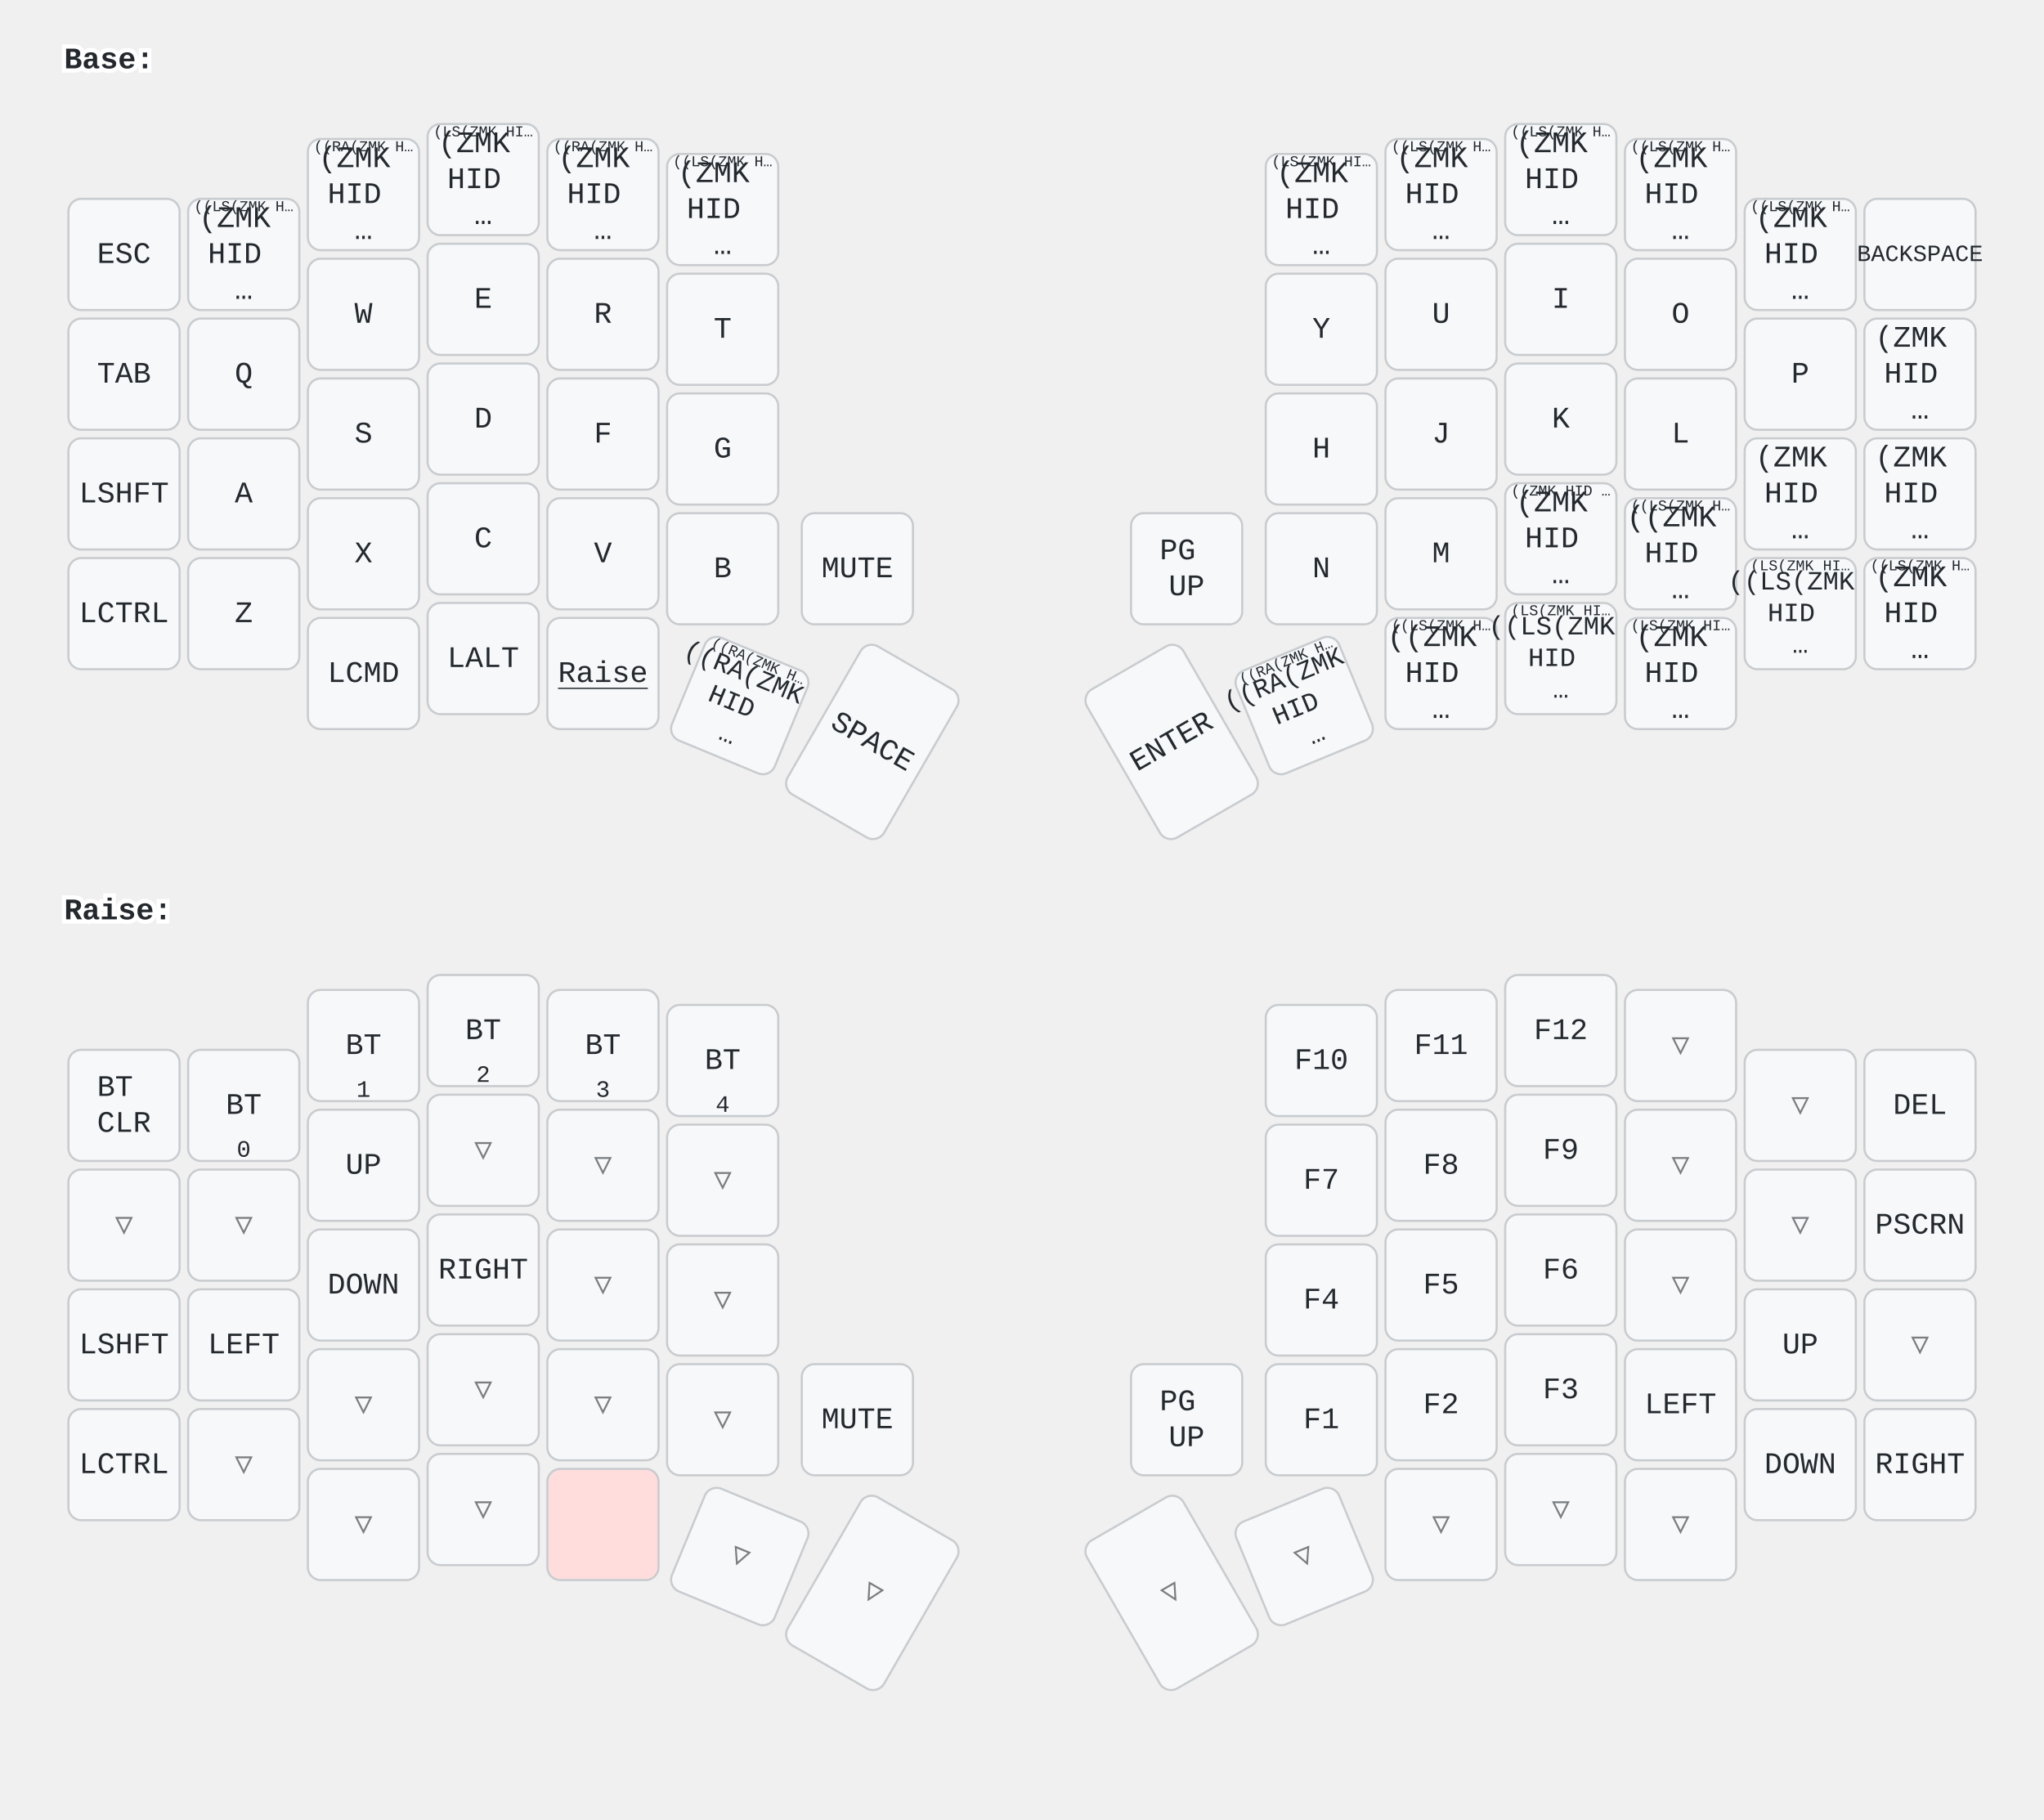
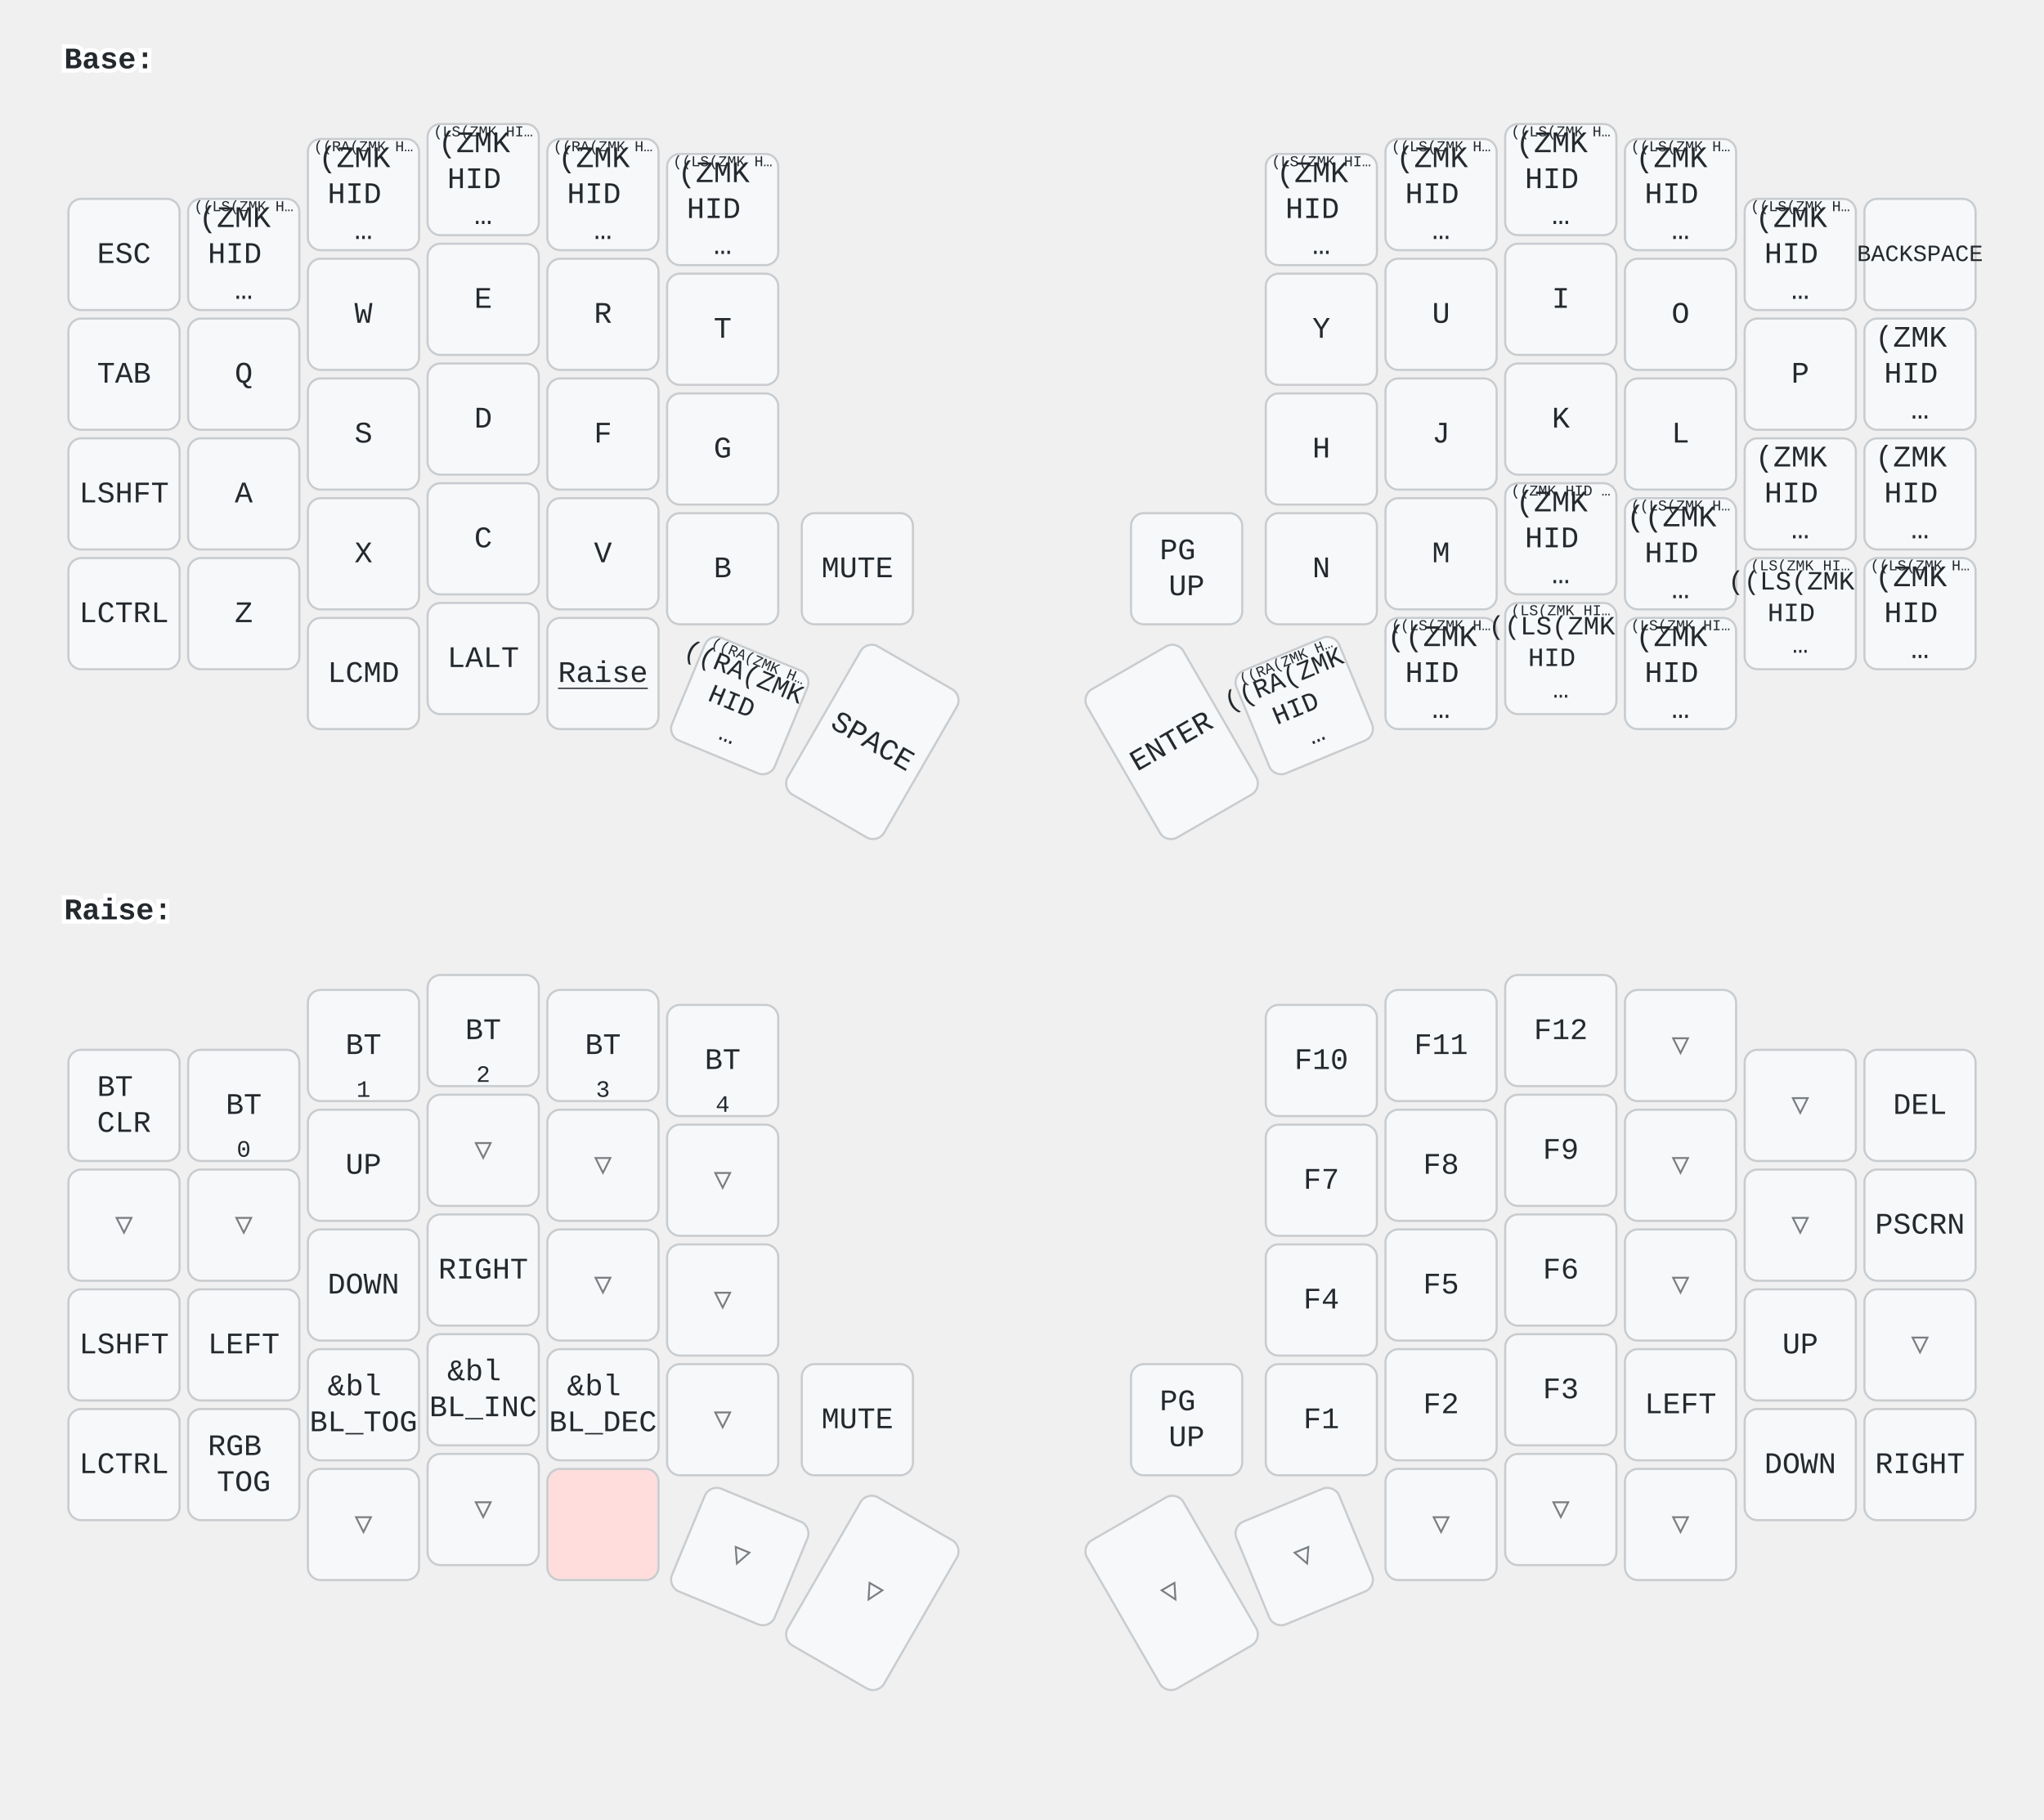
<svg xmlns="http://www.w3.org/2000/svg" width="956" height="851" viewBox="0 0 956 851" class="keymap">
  <style>/* inherit to force styles through use tags */
svg path {
    fill: inherit;
}

/* font and background color specifications */
svg.keymap {
    font-family: SFMono-Regular,Consolas,Liberation Mono,Menlo,monospace;
    font-size: 14px;
    font-kerning: normal;
    text-rendering: optimizeLegibility;
    fill: #24292e;
}

/* default key styling */
rect.key {
    fill: #f6f8fa;
}

rect.key, rect.combo {
    stroke: #c9cccf;
    stroke-width: 1;
}

/* default key side styling, only used is draw_key_sides is set */
rect.side {
    filter: brightness(90%);
}

/* color accent for combo boxes */
rect.combo, rect.combo-separate {
    fill: #cdf;
}

/* color accent for held keys */
rect.held, rect.combo.held {
    fill: #fdd;
}

/* color accent for ghost (optional) keys */
rect.ghost, rect.combo.ghost {
    stroke-dasharray: 4, 4;
    stroke-width: 2;
}

text {
    text-anchor: middle;
    dominant-baseline: middle;
}

/* styling for layer labels */
text.label {
    font-weight: bold;
    text-anchor: start;
    stroke: white;
    stroke-width: 4;
    paint-order: stroke;
}

/* styling for optional footer */
text.footer {
    text-anchor: end;
    dominant-baseline: auto;
    stroke: white;
    stroke-width: 4;
    paint-order: stroke;
}

/* styling for combo tap, and key non-tap label text */
text.combo, text.hold, text.shifted, text.left, text.right {
    font-size: 11px;
}

text.hold {
    text-anchor: middle;
    dominant-baseline: auto;
}

text.shifted {
    text-anchor: middle;
    dominant-baseline: hanging;
}

text.left {
    text-anchor: start;
}

text.right {
    text-anchor: end;
}

text.layer-activator {
    text-decoration: underline;
}

/* styling for hold/shifted label text in combo box */
text.combo.hold, text.combo.shifted, text.combo.left, text.combo.right {
    font-size: 8px;
}

/* lighter symbol for transparent keys */
text.trans {
    fill: #7b7e81;
}

/* styling for combo dendrons */
path.combo {
    stroke-width: 1;
    stroke: gray;
    fill: none;
}

/* Start Tabler Icons Cleanup */
/* cannot use height/width with glyphs */
.icon-tabler &gt; path {
    fill: inherit;
    stroke: inherit;
    stroke-width: 2;
}
/* hide tabler's default box */
.icon-tabler &gt; path[stroke="none"][fill="none"] {
    visibility: hidden;
}
/* End Tabler Icons Cleanup */
</style>
  <g transform="translate(30, 0)" class="layer-Base">
    <text x="0" y="28" class="label" id="Base">Base:</text>
    <g transform="translate(0, 56)">
      <g transform="translate(28, 63)" class="key keypos-0">
        <rect rx="6" ry="6" x="-26" y="-26" width="52" height="52" class="key" />
        <text x="0" y="0" class="key tap">ESC</text>
      </g>
      <g transform="translate(84, 63)" class="key keypos-1">
        <rect rx="6" ry="6" x="-26" y="-26" width="52" height="52" class="key" />
        <text x="0" y="0" class="key tap">
          <tspan x="0" dy="-1.2em">(ZMK</tspan>
          <tspan x="0" dy="1.2em">HID</tspan>
          <tspan x="0" dy="1.2em">…</tspan>
        </text>
        <text x="0" y="-24" class="key shifted">
          <tspan style="font-size: 64%">((LS(ZMK H…</tspan>
        </text>
      </g>
      <g transform="translate(140, 35)" class="key keypos-2">
        <rect rx="6" ry="6" x="-26" y="-26" width="52" height="52" class="key" />
        <text x="0" y="0" class="key tap">
          <tspan x="0" dy="-1.2em">(ZMK</tspan>
          <tspan x="0" dy="1.2em">HID</tspan>
          <tspan x="0" dy="1.2em">…</tspan>
        </text>
        <text x="0" y="-24" class="key shifted">
          <tspan style="font-size: 64%">((RA(ZMK H…</tspan>
        </text>
      </g>
      <g transform="translate(196, 28)" class="key keypos-3">
        <rect rx="6" ry="6" x="-26" y="-26" width="52" height="52" class="key" />
        <text x="0" y="0" class="key tap">
          <tspan x="0" dy="-1.2em">(ZMK</tspan>
          <tspan x="0" dy="1.2em">HID</tspan>
          <tspan x="0" dy="1.2em">…</tspan>
        </text>
        <text x="0" y="-24" class="key shifted">
          <tspan style="font-size: 64%">(LS(ZMK HI…</tspan>
        </text>
      </g>
      <g transform="translate(252, 35)" class="key keypos-4">
        <rect rx="6" ry="6" x="-26" y="-26" width="52" height="52" class="key" />
        <text x="0" y="0" class="key tap">
          <tspan x="0" dy="-1.2em">(ZMK</tspan>
          <tspan x="0" dy="1.2em">HID</tspan>
          <tspan x="0" dy="1.2em">…</tspan>
        </text>
        <text x="0" y="-24" class="key shifted">
          <tspan style="font-size: 64%">((RA(ZMK H…</tspan>
        </text>
      </g>
      <g transform="translate(308, 42)" class="key keypos-5">
        <rect rx="6" ry="6" x="-26" y="-26" width="52" height="52" class="key" />
        <text x="0" y="0" class="key tap">
          <tspan x="0" dy="-1.2em">(ZMK</tspan>
          <tspan x="0" dy="1.2em">HID</tspan>
          <tspan x="0" dy="1.2em">…</tspan>
        </text>
        <text x="0" y="-24" class="key shifted">
          <tspan style="font-size: 64%">((LS(ZMK H…</tspan>
        </text>
      </g>
      <g transform="translate(588, 42)" class="key keypos-6">
        <rect rx="6" ry="6" x="-26" y="-26" width="52" height="52" class="key" />
        <text x="0" y="0" class="key tap">
          <tspan x="0" dy="-1.2em">(ZMK</tspan>
          <tspan x="0" dy="1.2em">HID</tspan>
          <tspan x="0" dy="1.2em">…</tspan>
        </text>
        <text x="0" y="-24" class="key shifted">
          <tspan style="font-size: 64%">(LS(ZMK HI…</tspan>
        </text>
      </g>
      <g transform="translate(644, 35)" class="key keypos-7">
        <rect rx="6" ry="6" x="-26" y="-26" width="52" height="52" class="key" />
        <text x="0" y="0" class="key tap">
          <tspan x="0" dy="-1.2em">(ZMK</tspan>
          <tspan x="0" dy="1.2em">HID</tspan>
          <tspan x="0" dy="1.2em">…</tspan>
        </text>
        <text x="0" y="-24" class="key shifted">
          <tspan style="font-size: 64%">((LS(ZMK H…</tspan>
        </text>
      </g>
      <g transform="translate(700, 28)" class="key keypos-8">
        <rect rx="6" ry="6" x="-26" y="-26" width="52" height="52" class="key" />
        <text x="0" y="0" class="key tap">
          <tspan x="0" dy="-1.2em">(ZMK</tspan>
          <tspan x="0" dy="1.2em">HID</tspan>
          <tspan x="0" dy="1.2em">…</tspan>
        </text>
        <text x="0" y="-24" class="key shifted">
          <tspan style="font-size: 64%">((LS(ZMK H…</tspan>
        </text>
      </g>
      <g transform="translate(756, 35)" class="key keypos-9">
        <rect rx="6" ry="6" x="-26" y="-26" width="52" height="52" class="key" />
        <text x="0" y="0" class="key tap">
          <tspan x="0" dy="-1.2em">(ZMK</tspan>
          <tspan x="0" dy="1.2em">HID</tspan>
          <tspan x="0" dy="1.2em">…</tspan>
        </text>
        <text x="0" y="-24" class="key shifted">
          <tspan style="font-size: 64%">((LS(ZMK H…</tspan>
        </text>
      </g>
      <g transform="translate(812, 63)" class="key keypos-10">
        <rect rx="6" ry="6" x="-26" y="-26" width="52" height="52" class="key" />
        <text x="0" y="0" class="key tap">
          <tspan x="0" dy="-1.2em">(ZMK</tspan>
          <tspan x="0" dy="1.2em">HID</tspan>
          <tspan x="0" dy="1.2em">…</tspan>
        </text>
        <text x="0" y="-24" class="key shifted">
          <tspan style="font-size: 64%">((LS(ZMK H…</tspan>
        </text>
      </g>
      <g transform="translate(868, 63)" class="key keypos-11">
        <rect rx="6" ry="6" x="-26" y="-26" width="52" height="52" class="key" />
        <text x="0" y="0" class="key tap">
          <tspan style="font-size: 78%">BACKSPACE</tspan>
        </text>
      </g>
      <g transform="translate(28, 119)" class="key keypos-12">
        <rect rx="6" ry="6" x="-26" y="-26" width="52" height="52" class="key" />
        <text x="0" y="0" class="key tap">TAB</text>
      </g>
      <g transform="translate(84, 119)" class="key keypos-13">
        <rect rx="6" ry="6" x="-26" y="-26" width="52" height="52" class="key" />
        <text x="0" y="0" class="key tap">Q</text>
      </g>
      <g transform="translate(140, 91)" class="key keypos-14">
        <rect rx="6" ry="6" x="-26" y="-26" width="52" height="52" class="key" />
        <text x="0" y="0" class="key tap">W</text>
      </g>
      <g transform="translate(196, 84)" class="key keypos-15">
        <rect rx="6" ry="6" x="-26" y="-26" width="52" height="52" class="key" />
        <text x="0" y="0" class="key tap">E</text>
      </g>
      <g transform="translate(252, 91)" class="key keypos-16">
        <rect rx="6" ry="6" x="-26" y="-26" width="52" height="52" class="key" />
        <text x="0" y="0" class="key tap">R</text>
      </g>
      <g transform="translate(308, 98)" class="key keypos-17">
        <rect rx="6" ry="6" x="-26" y="-26" width="52" height="52" class="key" />
        <text x="0" y="0" class="key tap">T</text>
      </g>
      <g transform="translate(588, 98)" class="key keypos-18">
        <rect rx="6" ry="6" x="-26" y="-26" width="52" height="52" class="key" />
        <text x="0" y="0" class="key tap">Y</text>
      </g>
      <g transform="translate(644, 91)" class="key keypos-19">
        <rect rx="6" ry="6" x="-26" y="-26" width="52" height="52" class="key" />
        <text x="0" y="0" class="key tap">U</text>
      </g>
      <g transform="translate(700, 84)" class="key keypos-20">
        <rect rx="6" ry="6" x="-26" y="-26" width="52" height="52" class="key" />
        <text x="0" y="0" class="key tap">I</text>
      </g>
      <g transform="translate(756, 91)" class="key keypos-21">
        <rect rx="6" ry="6" x="-26" y="-26" width="52" height="52" class="key" />
        <text x="0" y="0" class="key tap">O</text>
      </g>
      <g transform="translate(812, 119)" class="key keypos-22">
        <rect rx="6" ry="6" x="-26" y="-26" width="52" height="52" class="key" />
        <text x="0" y="0" class="key tap">P</text>
      </g>
      <g transform="translate(868, 119)" class="key keypos-23">
        <rect rx="6" ry="6" x="-26" y="-26" width="52" height="52" class="key" />
        <text x="0" y="0" class="key tap">
          <tspan x="0" dy="-1.2em">(ZMK</tspan>
          <tspan x="0" dy="1.2em">HID</tspan>
          <tspan x="0" dy="1.2em">…</tspan>
        </text>
      </g>
      <g transform="translate(28, 175)" class="key keypos-24">
        <rect rx="6" ry="6" x="-26" y="-26" width="52" height="52" class="key" />
        <text x="0" y="0" class="key tap">LSHFT</text>
      </g>
      <g transform="translate(84, 175)" class="key keypos-25">
        <rect rx="6" ry="6" x="-26" y="-26" width="52" height="52" class="key" />
        <text x="0" y="0" class="key tap">A</text>
      </g>
      <g transform="translate(140, 147)" class="key keypos-26">
        <rect rx="6" ry="6" x="-26" y="-26" width="52" height="52" class="key" />
        <text x="0" y="0" class="key tap">S</text>
      </g>
      <g transform="translate(196, 140)" class="key keypos-27">
        <rect rx="6" ry="6" x="-26" y="-26" width="52" height="52" class="key" />
        <text x="0" y="0" class="key tap">D</text>
      </g>
      <g transform="translate(252, 147)" class="key keypos-28">
        <rect rx="6" ry="6" x="-26" y="-26" width="52" height="52" class="key" />
        <text x="0" y="0" class="key tap">F</text>
      </g>
      <g transform="translate(308, 154)" class="key keypos-29">
        <rect rx="6" ry="6" x="-26" y="-26" width="52" height="52" class="key" />
        <text x="0" y="0" class="key tap">G</text>
      </g>
      <g transform="translate(588, 154)" class="key keypos-30">
        <rect rx="6" ry="6" x="-26" y="-26" width="52" height="52" class="key" />
        <text x="0" y="0" class="key tap">H</text>
      </g>
      <g transform="translate(644, 147)" class="key keypos-31">
        <rect rx="6" ry="6" x="-26" y="-26" width="52" height="52" class="key" />
        <text x="0" y="0" class="key tap">J</text>
      </g>
      <g transform="translate(700, 140)" class="key keypos-32">
        <rect rx="6" ry="6" x="-26" y="-26" width="52" height="52" class="key" />
        <text x="0" y="0" class="key tap">K</text>
      </g>
      <g transform="translate(756, 147)" class="key keypos-33">
        <rect rx="6" ry="6" x="-26" y="-26" width="52" height="52" class="key" />
        <text x="0" y="0" class="key tap">L</text>
      </g>
      <g transform="translate(812, 175)" class="key keypos-34">
        <rect rx="6" ry="6" x="-26" y="-26" width="52" height="52" class="key" />
        <text x="0" y="0" class="key tap">
          <tspan x="0" dy="-1.2em">(ZMK</tspan>
          <tspan x="0" dy="1.2em">HID</tspan>
          <tspan x="0" dy="1.2em">…</tspan>
        </text>
      </g>
      <g transform="translate(868, 175)" class="key keypos-35">
        <rect rx="6" ry="6" x="-26" y="-26" width="52" height="52" class="key" />
        <text x="0" y="0" class="key tap">
          <tspan x="0" dy="-1.2em">(ZMK</tspan>
          <tspan x="0" dy="1.2em">HID</tspan>
          <tspan x="0" dy="1.2em">…</tspan>
        </text>
      </g>
      <g transform="translate(28, 231)" class="key keypos-36">
        <rect rx="6" ry="6" x="-26" y="-26" width="52" height="52" class="key" />
        <text x="0" y="0" class="key tap">LCTRL</text>
      </g>
      <g transform="translate(84, 231)" class="key keypos-37">
        <rect rx="6" ry="6" x="-26" y="-26" width="52" height="52" class="key" />
        <text x="0" y="0" class="key tap">Z</text>
      </g>
      <g transform="translate(140, 203)" class="key keypos-38">
        <rect rx="6" ry="6" x="-26" y="-26" width="52" height="52" class="key" />
        <text x="0" y="0" class="key tap">X</text>
      </g>
      <g transform="translate(196, 196)" class="key keypos-39">
        <rect rx="6" ry="6" x="-26" y="-26" width="52" height="52" class="key" />
        <text x="0" y="0" class="key tap">C</text>
      </g>
      <g transform="translate(252, 203)" class="key keypos-40">
        <rect rx="6" ry="6" x="-26" y="-26" width="52" height="52" class="key" />
        <text x="0" y="0" class="key tap">V</text>
      </g>
      <g transform="translate(308, 210)" class="key keypos-41">
        <rect rx="6" ry="6" x="-26" y="-26" width="52" height="52" class="key" />
        <text x="0" y="0" class="key tap">B</text>
      </g>
      <g transform="translate(371, 210)" class="key keypos-42">
        <rect rx="6" ry="6" x="-26" y="-26" width="52" height="52" class="key" />
        <text x="0" y="0" class="key tap">MUTE</text>
      </g>
      <g transform="translate(525, 210)" class="key keypos-43">
        <rect rx="6" ry="6" x="-26" y="-26" width="52" height="52" class="key" />
        <text x="0" y="0" class="key tap">
          <tspan x="0" dy="-0.6em">PG</tspan>
          <tspan x="0" dy="1.2em">UP</tspan>
        </text>
      </g>
      <g transform="translate(588, 210)" class="key keypos-44">
        <rect rx="6" ry="6" x="-26" y="-26" width="52" height="52" class="key" />
        <text x="0" y="0" class="key tap">N</text>
      </g>
      <g transform="translate(644, 203)" class="key keypos-45">
        <rect rx="6" ry="6" x="-26" y="-26" width="52" height="52" class="key" />
        <text x="0" y="0" class="key tap">M</text>
      </g>
      <g transform="translate(700, 196)" class="key keypos-46">
        <rect rx="6" ry="6" x="-26" y="-26" width="52" height="52" class="key" />
        <text x="0" y="0" class="key tap">
          <tspan x="0" dy="-1.2em">(ZMK</tspan>
          <tspan x="0" dy="1.2em">HID</tspan>
          <tspan x="0" dy="1.2em">…</tspan>
        </text>
        <text x="0" y="-24" class="key shifted">
          <tspan style="font-size: 64%">((ZMK HID …</tspan>
        </text>
      </g>
      <g transform="translate(756, 203)" class="key keypos-47">
        <rect rx="6" ry="6" x="-26" y="-26" width="52" height="52" class="key" />
        <text x="0" y="0" class="key tap">
          <tspan x="0" dy="-1.2em">((ZMK</tspan>
          <tspan x="0" dy="1.2em">HID</tspan>
          <tspan x="0" dy="1.2em">…</tspan>
        </text>
        <text x="0" y="-24" class="key shifted">
          <tspan style="font-size: 64%">((LS(ZMK H…</tspan>
        </text>
      </g>
      <g transform="translate(812, 231)" class="key keypos-48">
        <rect rx="6" ry="6" x="-26" y="-26" width="52" height="52" class="key" />
        <text x="0" y="0" class="key tap">
          <tspan x="0" dy="-1.2em" style="font-size: 88%">((LS(ZMK</tspan>
          <tspan x="0" dy="1.2em" style="font-size: 88%">HID</tspan>
          <tspan x="0" dy="1.2em" style="font-size: 88%">…</tspan>
        </text>
        <text x="0" y="-24" class="key shifted">
          <tspan style="font-size: 64%">(LS(ZMK HI…</tspan>
        </text>
      </g>
      <g transform="translate(868, 231)" class="key keypos-49">
        <rect rx="6" ry="6" x="-26" y="-26" width="52" height="52" class="key" />
        <text x="0" y="0" class="key tap">
          <tspan x="0" dy="-1.2em">(ZMK</tspan>
          <tspan x="0" dy="1.2em">HID</tspan>
          <tspan x="0" dy="1.2em">…</tspan>
        </text>
        <text x="0" y="-24" class="key shifted">
          <tspan style="font-size: 64%">((LS(ZMK H…</tspan>
        </text>
      </g>
      <g transform="translate(140, 259)" class="key keypos-50">
        <rect rx="6" ry="6" x="-26" y="-26" width="52" height="52" class="key" />
        <text x="0" y="0" class="key tap">LCMD</text>
      </g>
      <g transform="translate(196, 252)" class="key keypos-51">
        <rect rx="6" ry="6" x="-26" y="-26" width="52" height="52" class="key" />
        <text x="0" y="0" class="key tap">LALT</text>
      </g>
      <g transform="translate(252, 259)" class="key keypos-52">
        <rect rx="6" ry="6" x="-26" y="-26" width="52" height="52" class="key" />
        <a href="#Raise">
          <text x="0" y="0" class="key tap layer-activator">Raise</text>
        </a>
      </g>
      <g transform="translate(316, 274) rotate(22.5)" class="key keypos-53">
        <rect rx="6" ry="6" x="-26" y="-26" width="52" height="52" class="key" />
        <text x="0" y="0" class="key tap">
          <tspan x="0" dy="-1.2em" style="font-size: 88%">((RA(ZMK</tspan>
          <tspan x="0" dy="1.2em" style="font-size: 88%">HID</tspan>
          <tspan x="0" dy="1.2em" style="font-size: 88%">…</tspan>
        </text>
        <text x="0" y="-24" class="key shifted">
          <tspan style="font-size: 64%">((RA(ZMK H…</tspan>
        </text>
      </g>
      <g transform="translate(378, 291) rotate(30.0)" class="key keypos-54">
        <rect rx="6" ry="6" x="-26" y="-40" width="52" height="80" class="key" />
        <text x="0" y="0" class="key tap">SPACE</text>
      </g>
      <g transform="translate(518, 291) rotate(-30.0)" class="key keypos-55">
        <rect rx="6" ry="6" x="-26" y="-40" width="52" height="80" class="key" />
        <text x="0" y="0" class="key tap">ENTER</text>
      </g>
      <g transform="translate(580, 274) rotate(-22.5)" class="key keypos-56">
        <rect rx="6" ry="6" x="-26" y="-26" width="52" height="52" class="key" />
        <text x="0" y="0" class="key tap">
          <tspan x="0" dy="-1.2em" style="font-size: 88%">((RA(ZMK</tspan>
          <tspan x="0" dy="1.2em" style="font-size: 88%">HID</tspan>
          <tspan x="0" dy="1.2em" style="font-size: 88%">…</tspan>
        </text>
        <text x="0" y="-24" class="key shifted">
          <tspan style="font-size: 64%">((RA(ZMK H…</tspan>
        </text>
      </g>
      <g transform="translate(644, 259)" class="key keypos-57">
        <rect rx="6" ry="6" x="-26" y="-26" width="52" height="52" class="key" />
        <text x="0" y="0" class="key tap">
          <tspan x="0" dy="-1.2em">((ZMK</tspan>
          <tspan x="0" dy="1.2em">HID</tspan>
          <tspan x="0" dy="1.2em">…</tspan>
        </text>
        <text x="0" y="-24" class="key shifted">
          <tspan style="font-size: 64%">((LS(ZMK H…</tspan>
        </text>
      </g>
      <g transform="translate(700, 252)" class="key keypos-58">
        <rect rx="6" ry="6" x="-26" y="-26" width="52" height="52" class="key" />
        <text x="0" y="0" class="key tap">
          <tspan x="0" dy="-1.2em" style="font-size: 88%">((LS(ZMK</tspan>
          <tspan x="0" dy="1.2em" style="font-size: 88%">HID</tspan>
          <tspan x="0" dy="1.2em" style="font-size: 88%">…</tspan>
        </text>
        <text x="0" y="-24" class="key shifted">
          <tspan style="font-size: 64%">(LS(ZMK HI…</tspan>
        </text>
      </g>
      <g transform="translate(756, 259)" class="key keypos-59">
        <rect rx="6" ry="6" x="-26" y="-26" width="52" height="52" class="key" />
        <text x="0" y="0" class="key tap">
          <tspan x="0" dy="-1.2em">(ZMK</tspan>
          <tspan x="0" dy="1.2em">HID</tspan>
          <tspan x="0" dy="1.2em">…</tspan>
        </text>
        <text x="0" y="-24" class="key shifted">
          <tspan style="font-size: 64%">(LS(ZMK HI…</tspan>
        </text>
      </g>
    </g>
  </g>
  <g transform="translate(30, 398)" class="layer-Raise">
    <text x="0" y="28" class="label" id="Raise">Raise:</text>
    <g transform="translate(0, 56)">
      <g transform="translate(28, 63)" class="key keypos-0">
        <rect rx="6" ry="6" x="-26" y="-26" width="52" height="52" class="key" />
        <text x="0" y="0" class="key tap">
          <tspan x="0" dy="-0.6em">BT</tspan>
          <tspan x="0" dy="1.2em">CLR</tspan>
        </text>
      </g>
      <g transform="translate(84, 63)" class="key keypos-1">
        <rect rx="6" ry="6" x="-26" y="-26" width="52" height="52" class="key" />
        <text x="0" y="0" class="key tap">BT</text>
        <text x="0" y="24" class="key hold">0</text>
      </g>
      <g transform="translate(140, 35)" class="key keypos-2">
        <rect rx="6" ry="6" x="-26" y="-26" width="52" height="52" class="key" />
        <text x="0" y="0" class="key tap">BT</text>
        <text x="0" y="24" class="key hold">1</text>
      </g>
      <g transform="translate(196, 28)" class="key keypos-3">
        <rect rx="6" ry="6" x="-26" y="-26" width="52" height="52" class="key" />
        <text x="0" y="0" class="key tap">BT</text>
        <text x="0" y="24" class="key hold">2</text>
      </g>
      <g transform="translate(252, 35)" class="key keypos-4">
        <rect rx="6" ry="6" x="-26" y="-26" width="52" height="52" class="key" />
        <text x="0" y="0" class="key tap">BT</text>
        <text x="0" y="24" class="key hold">3</text>
      </g>
      <g transform="translate(308, 42)" class="key keypos-5">
        <rect rx="6" ry="6" x="-26" y="-26" width="52" height="52" class="key" />
        <text x="0" y="0" class="key tap">BT</text>
        <text x="0" y="24" class="key hold">4</text>
      </g>
      <g transform="translate(588, 42)" class="key keypos-6">
        <rect rx="6" ry="6" x="-26" y="-26" width="52" height="52" class="key" />
        <text x="0" y="0" class="key tap">F10</text>
      </g>
      <g transform="translate(644, 35)" class="key keypos-7">
        <rect rx="6" ry="6" x="-26" y="-26" width="52" height="52" class="key" />
        <text x="0" y="0" class="key tap">F11</text>
      </g>
      <g transform="translate(700, 28)" class="key keypos-8">
        <rect rx="6" ry="6" x="-26" y="-26" width="52" height="52" class="key" />
        <text x="0" y="0" class="key tap">F12</text>
      </g>
      <g transform="translate(756, 35)" class="key trans keypos-9">
        <rect rx="6" ry="6" x="-26" y="-26" width="52" height="52" class="key trans" />
        <text x="0" y="0" class="key trans tap">▽</text>
      </g>
      <g transform="translate(812, 63)" class="key trans keypos-10">
        <rect rx="6" ry="6" x="-26" y="-26" width="52" height="52" class="key trans" />
        <text x="0" y="0" class="key trans tap">▽</text>
      </g>
      <g transform="translate(868, 63)" class="key keypos-11">
        <rect rx="6" ry="6" x="-26" y="-26" width="52" height="52" class="key" />
        <text x="0" y="0" class="key tap">DEL</text>
      </g>
      <g transform="translate(28, 119)" class="key trans keypos-12">
        <rect rx="6" ry="6" x="-26" y="-26" width="52" height="52" class="key trans" />
        <text x="0" y="0" class="key trans tap">▽</text>
      </g>
      <g transform="translate(84, 119)" class="key trans keypos-13">
        <rect rx="6" ry="6" x="-26" y="-26" width="52" height="52" class="key trans" />
        <text x="0" y="0" class="key trans tap">▽</text>
      </g>
      <g transform="translate(140, 91)" class="key keypos-14">
        <rect rx="6" ry="6" x="-26" y="-26" width="52" height="52" class="key" />
        <text x="0" y="0" class="key tap">UP</text>
      </g>
      <g transform="translate(196, 84)" class="key trans keypos-15">
        <rect rx="6" ry="6" x="-26" y="-26" width="52" height="52" class="key trans" />
        <text x="0" y="0" class="key trans tap">▽</text>
      </g>
      <g transform="translate(252, 91)" class="key trans keypos-16">
        <rect rx="6" ry="6" x="-26" y="-26" width="52" height="52" class="key trans" />
        <text x="0" y="0" class="key trans tap">▽</text>
      </g>
      <g transform="translate(308, 98)" class="key trans keypos-17">
        <rect rx="6" ry="6" x="-26" y="-26" width="52" height="52" class="key trans" />
        <text x="0" y="0" class="key trans tap">▽</text>
      </g>
      <g transform="translate(588, 98)" class="key keypos-18">
        <rect rx="6" ry="6" x="-26" y="-26" width="52" height="52" class="key" />
        <text x="0" y="0" class="key tap">F7</text>
      </g>
      <g transform="translate(644, 91)" class="key keypos-19">
        <rect rx="6" ry="6" x="-26" y="-26" width="52" height="52" class="key" />
        <text x="0" y="0" class="key tap">F8</text>
      </g>
      <g transform="translate(700, 84)" class="key keypos-20">
        <rect rx="6" ry="6" x="-26" y="-26" width="52" height="52" class="key" />
        <text x="0" y="0" class="key tap">F9</text>
      </g>
      <g transform="translate(756, 91)" class="key trans keypos-21">
        <rect rx="6" ry="6" x="-26" y="-26" width="52" height="52" class="key trans" />
        <text x="0" y="0" class="key trans tap">▽</text>
      </g>
      <g transform="translate(812, 119)" class="key trans keypos-22">
        <rect rx="6" ry="6" x="-26" y="-26" width="52" height="52" class="key trans" />
        <text x="0" y="0" class="key trans tap">▽</text>
      </g>
      <g transform="translate(868, 119)" class="key keypos-23">
        <rect rx="6" ry="6" x="-26" y="-26" width="52" height="52" class="key" />
        <text x="0" y="0" class="key tap">PSCRN</text>
      </g>
      <g transform="translate(28, 175)" class="key keypos-24">
        <rect rx="6" ry="6" x="-26" y="-26" width="52" height="52" class="key" />
        <text x="0" y="0" class="key tap">LSHFT</text>
      </g>
      <g transform="translate(84, 175)" class="key keypos-25">
        <rect rx="6" ry="6" x="-26" y="-26" width="52" height="52" class="key" />
        <text x="0" y="0" class="key tap">LEFT</text>
      </g>
      <g transform="translate(140, 147)" class="key keypos-26">
        <rect rx="6" ry="6" x="-26" y="-26" width="52" height="52" class="key" />
        <text x="0" y="0" class="key tap">DOWN</text>
      </g>
      <g transform="translate(196, 140)" class="key keypos-27">
        <rect rx="6" ry="6" x="-26" y="-26" width="52" height="52" class="key" />
        <text x="0" y="0" class="key tap">RIGHT</text>
      </g>
      <g transform="translate(252, 147)" class="key trans keypos-28">
        <rect rx="6" ry="6" x="-26" y="-26" width="52" height="52" class="key trans" />
        <text x="0" y="0" class="key trans tap">▽</text>
      </g>
      <g transform="translate(308, 154)" class="key trans keypos-29">
        <rect rx="6" ry="6" x="-26" y="-26" width="52" height="52" class="key trans" />
        <text x="0" y="0" class="key trans tap">▽</text>
      </g>
      <g transform="translate(588, 154)" class="key keypos-30">
        <rect rx="6" ry="6" x="-26" y="-26" width="52" height="52" class="key" />
        <text x="0" y="0" class="key tap">F4</text>
      </g>
      <g transform="translate(644, 147)" class="key keypos-31">
        <rect rx="6" ry="6" x="-26" y="-26" width="52" height="52" class="key" />
        <text x="0" y="0" class="key tap">F5</text>
      </g>
      <g transform="translate(700, 140)" class="key keypos-32">
        <rect rx="6" ry="6" x="-26" y="-26" width="52" height="52" class="key" />
        <text x="0" y="0" class="key tap">F6</text>
      </g>
      <g transform="translate(756, 147)" class="key trans keypos-33">
        <rect rx="6" ry="6" x="-26" y="-26" width="52" height="52" class="key trans" />
        <text x="0" y="0" class="key trans tap">▽</text>
      </g>
      <g transform="translate(812, 175)" class="key keypos-34">
        <rect rx="6" ry="6" x="-26" y="-26" width="52" height="52" class="key" />
        <text x="0" y="0" class="key tap">UP</text>
      </g>
      <g transform="translate(868, 175)" class="key trans keypos-35">
        <rect rx="6" ry="6" x="-26" y="-26" width="52" height="52" class="key trans" />
        <text x="0" y="0" class="key trans tap">▽</text>
      </g>
      <g transform="translate(28, 231)" class="key keypos-36">
        <rect rx="6" ry="6" x="-26" y="-26" width="52" height="52" class="key" />
        <text x="0" y="0" class="key tap">LCTRL</text>
      </g>
-       <g transform="translate(84, 231)" class="key trans keypos-37">
-         <rect rx="6" ry="6" x="-26" y="-26" width="52" height="52" class="key trans" />
-         <text x="0" y="0" class="key trans tap">▽</text>
-       </g>
-       <g transform="translate(140, 203)" class="key trans keypos-38">
-         <rect rx="6" ry="6" x="-26" y="-26" width="52" height="52" class="key trans" />
-         <text x="0" y="0" class="key trans tap">▽</text>
-       </g>
-       <g transform="translate(196, 196)" class="key trans keypos-39">
-         <rect rx="6" ry="6" x="-26" y="-26" width="52" height="52" class="key trans" />
-         <text x="0" y="0" class="key trans tap">▽</text>
-       </g>
-       <g transform="translate(252, 203)" class="key trans keypos-40">
-         <rect rx="6" ry="6" x="-26" y="-26" width="52" height="52" class="key trans" />
-         <text x="0" y="0" class="key trans tap">▽</text>
+       <g transform="translate(84, 231)" class="key keypos-37">
+         <rect rx="6" ry="6" x="-26" y="-26" width="52" height="52" class="key" />
+         <text x="0" y="0" class="key tap">
+           <tspan x="0" dy="-0.6em">RGB</tspan>
+           <tspan x="0" dy="1.2em">TOG</tspan>
+         </text>
+       </g>
+       <g transform="translate(140, 203)" class="key keypos-38">
+         <rect rx="6" ry="6" x="-26" y="-26" width="52" height="52" class="key" />
+         <text x="0" y="0" class="key tap">
+           <tspan x="0" dy="-0.6em">&amp;bl</tspan>
+           <tspan x="0" dy="1.2em">BL_TOG</tspan>
+         </text>
+       </g>
+       <g transform="translate(196, 196)" class="key keypos-39">
+         <rect rx="6" ry="6" x="-26" y="-26" width="52" height="52" class="key" />
+         <text x="0" y="0" class="key tap">
+           <tspan x="0" dy="-0.6em">&amp;bl</tspan>
+           <tspan x="0" dy="1.2em">BL_INC</tspan>
+         </text>
+       </g>
+       <g transform="translate(252, 203)" class="key keypos-40">
+         <rect rx="6" ry="6" x="-26" y="-26" width="52" height="52" class="key" />
+         <text x="0" y="0" class="key tap">
+           <tspan x="0" dy="-0.6em">&amp;bl</tspan>
+           <tspan x="0" dy="1.2em">BL_DEC</tspan>
+         </text>
      </g>
      <g transform="translate(308, 210)" class="key trans keypos-41">
        <rect rx="6" ry="6" x="-26" y="-26" width="52" height="52" class="key trans" />
        <text x="0" y="0" class="key trans tap">▽</text>
      </g>
      <g transform="translate(371, 210)" class="key keypos-42">
        <rect rx="6" ry="6" x="-26" y="-26" width="52" height="52" class="key" />
        <text x="0" y="0" class="key tap">MUTE</text>
      </g>
      <g transform="translate(525, 210)" class="key keypos-43">
        <rect rx="6" ry="6" x="-26" y="-26" width="52" height="52" class="key" />
        <text x="0" y="0" class="key tap">
          <tspan x="0" dy="-0.6em">PG</tspan>
          <tspan x="0" dy="1.2em">UP</tspan>
        </text>
      </g>
      <g transform="translate(588, 210)" class="key keypos-44">
        <rect rx="6" ry="6" x="-26" y="-26" width="52" height="52" class="key" />
        <text x="0" y="0" class="key tap">F1</text>
      </g>
      <g transform="translate(644, 203)" class="key keypos-45">
        <rect rx="6" ry="6" x="-26" y="-26" width="52" height="52" class="key" />
        <text x="0" y="0" class="key tap">F2</text>
      </g>
      <g transform="translate(700, 196)" class="key keypos-46">
        <rect rx="6" ry="6" x="-26" y="-26" width="52" height="52" class="key" />
        <text x="0" y="0" class="key tap">F3</text>
      </g>
      <g transform="translate(756, 203)" class="key keypos-47">
        <rect rx="6" ry="6" x="-26" y="-26" width="52" height="52" class="key" />
        <text x="0" y="0" class="key tap">LEFT</text>
      </g>
      <g transform="translate(812, 231)" class="key keypos-48">
        <rect rx="6" ry="6" x="-26" y="-26" width="52" height="52" class="key" />
        <text x="0" y="0" class="key tap">DOWN</text>
      </g>
      <g transform="translate(868, 231)" class="key keypos-49">
        <rect rx="6" ry="6" x="-26" y="-26" width="52" height="52" class="key" />
        <text x="0" y="0" class="key tap">RIGHT</text>
      </g>
      <g transform="translate(140, 259)" class="key trans keypos-50">
        <rect rx="6" ry="6" x="-26" y="-26" width="52" height="52" class="key trans" />
        <text x="0" y="0" class="key trans tap">▽</text>
      </g>
      <g transform="translate(196, 252)" class="key trans keypos-51">
        <rect rx="6" ry="6" x="-26" y="-26" width="52" height="52" class="key trans" />
        <text x="0" y="0" class="key trans tap">▽</text>
      </g>
      <g transform="translate(252, 259)" class="key held keypos-52">
        <rect rx="6" ry="6" x="-26" y="-26" width="52" height="52" class="key held" />
      </g>
      <g transform="translate(316, 274) rotate(22.5)" class="key trans keypos-53">
        <rect rx="6" ry="6" x="-26" y="-26" width="52" height="52" class="key trans" />
        <text x="0" y="0" class="key trans tap">▽</text>
      </g>
      <g transform="translate(378, 291) rotate(30.0)" class="key trans keypos-54">
        <rect rx="6" ry="6" x="-26" y="-40" width="52" height="80" class="key trans" />
        <text x="0" y="0" class="key trans tap">▽</text>
      </g>
      <g transform="translate(518, 291) rotate(-30.0)" class="key trans keypos-55">
        <rect rx="6" ry="6" x="-26" y="-40" width="52" height="80" class="key trans" />
        <text x="0" y="0" class="key trans tap">▽</text>
      </g>
      <g transform="translate(580, 274) rotate(-22.5)" class="key trans keypos-56">
        <rect rx="6" ry="6" x="-26" y="-26" width="52" height="52" class="key trans" />
        <text x="0" y="0" class="key trans tap">▽</text>
      </g>
      <g transform="translate(644, 259)" class="key trans keypos-57">
        <rect rx="6" ry="6" x="-26" y="-26" width="52" height="52" class="key trans" />
        <text x="0" y="0" class="key trans tap">▽</text>
      </g>
      <g transform="translate(700, 252)" class="key trans keypos-58">
        <rect rx="6" ry="6" x="-26" y="-26" width="52" height="52" class="key trans" />
        <text x="0" y="0" class="key trans tap">▽</text>
      </g>
      <g transform="translate(756, 259)" class="key trans keypos-59">
        <rect rx="6" ry="6" x="-26" y="-26" width="52" height="52" class="key trans" />
        <text x="0" y="0" class="key trans tap">▽</text>
      </g>
    </g>
  </g>
</svg>
